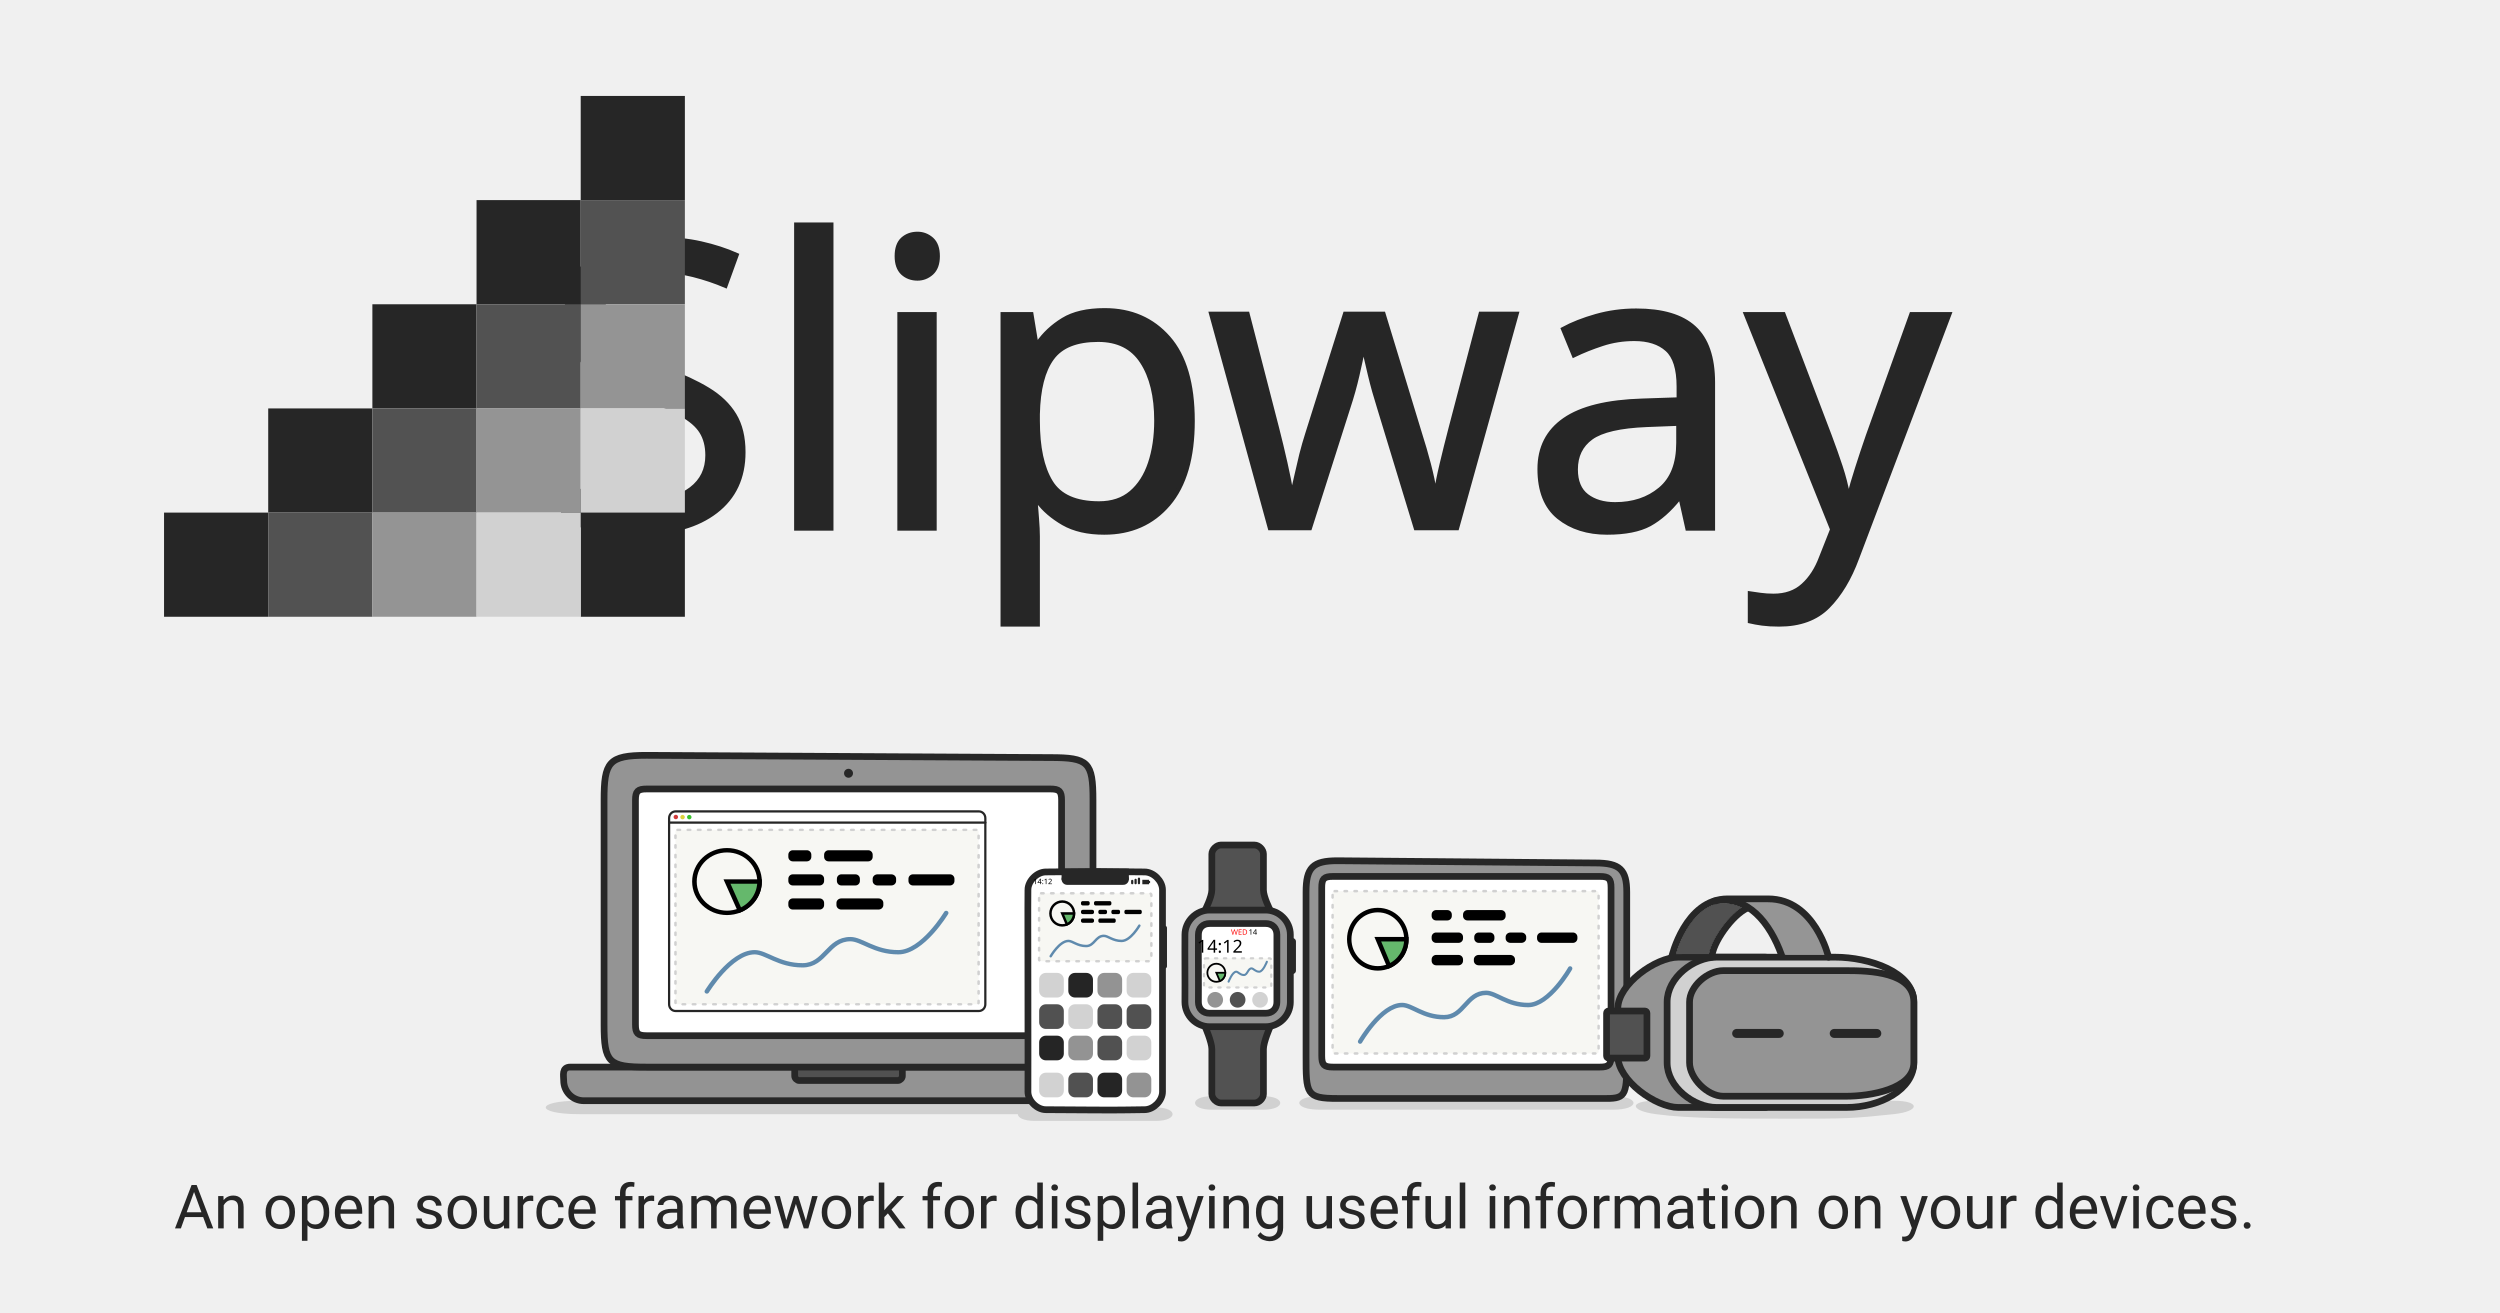
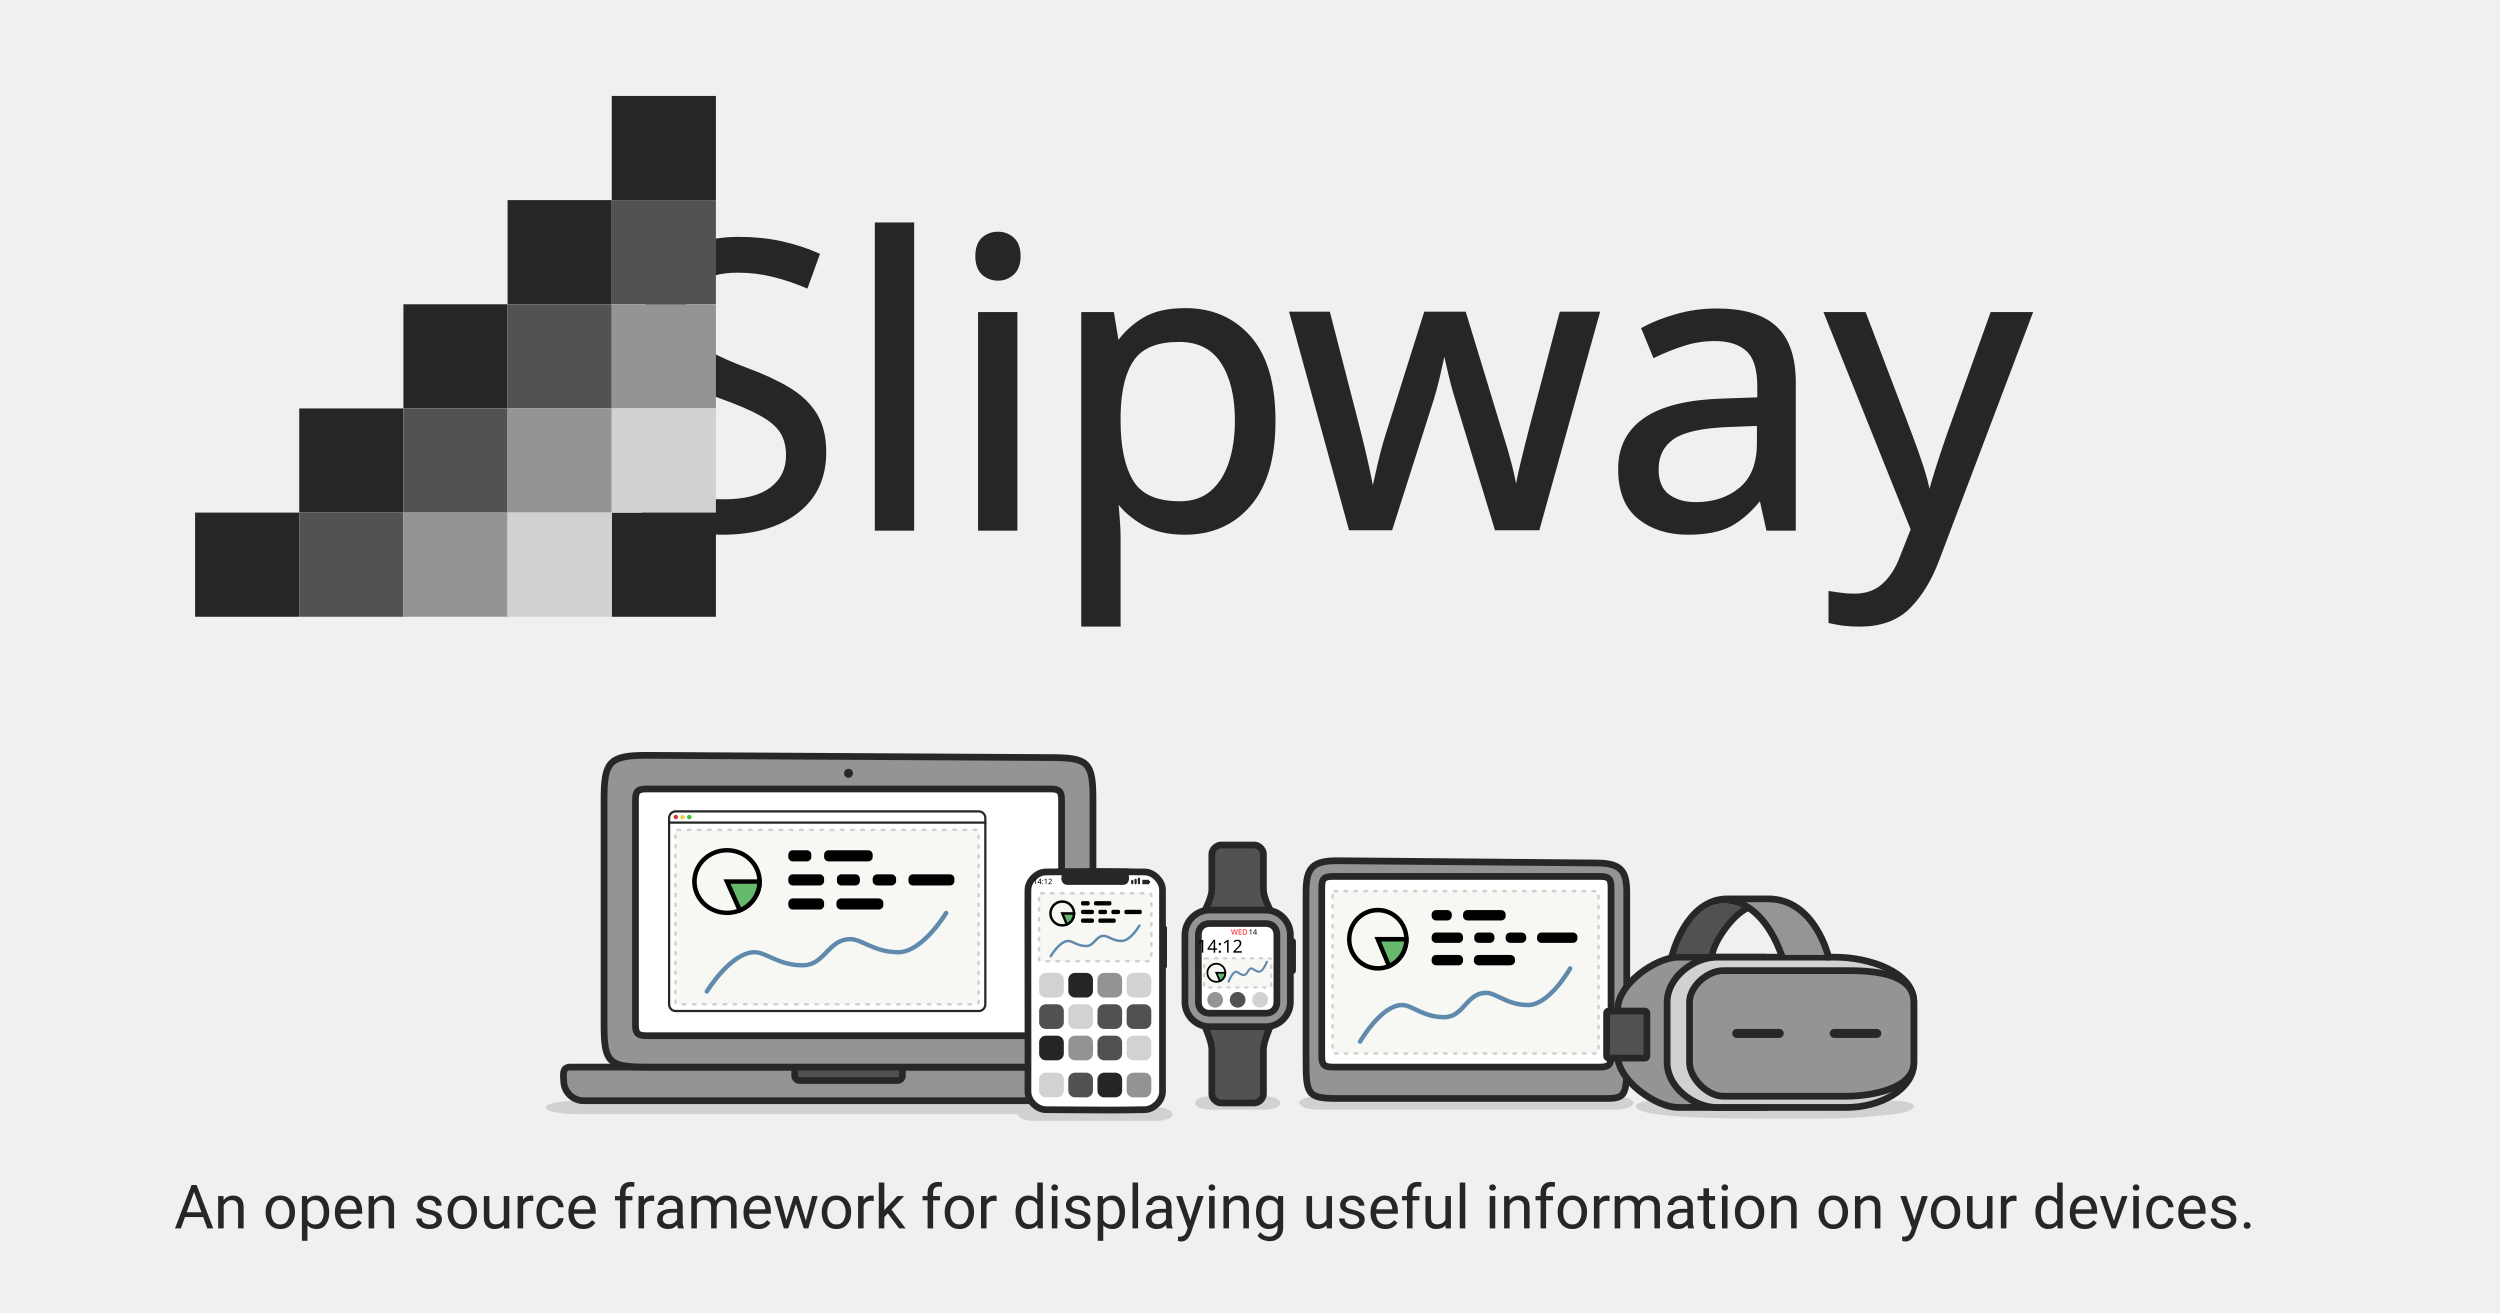
<svg xmlns="http://www.w3.org/2000/svg" width="1200" height="630" viewBox="0 0 317.5 166.688" version="1.1" id="svg1">
  <defs id="defs1">
    <linearGradient id="swatch30">
      <stop style="stop-color:#000000;stop-opacity:1;" offset="0" id="stop30" />
    </linearGradient>
  </defs>
  <g id="layer1">
    <text xml:space="preserve" style="font-style:normal;font-variant:normal;font-weight:normal;font-stretch:normal;font-size:7.761px;font-family:Roboto;-inkscape-font-specification:Roboto;text-align:start;writing-mode:lr-tb;direction:ltr;text-anchor:start;fill:#262626;fill-opacity:1;stroke:none;stroke-width:1.665" x="159.094" y="156.007" id="text57">
      <tspan style="font-size:7.761px;text-align:center;text-anchor:middle;stroke-width:1.665" x="159.094" y="156.007" id="tspan1">An open source framework for displaying useful information on your devices.</tspan>
    </text>
-     <text xml:space="preserve" style="font-size:50.8px;font-family:'Arial Rounded MT Bold';-inkscape-font-specification:'Arial Rounded MT Bold, ';text-align:center;writing-mode:lr-tb;direction:ltr;text-anchor:middle;fill:#262626;stroke:#262626;stroke-width:0.529;stroke-linecap:round" x="191.27" y="67.127" id="text2">
-       <tspan id="tspan2" style="font-style:normal;font-variant:normal;font-weight:normal;font-stretch:normal;font-size:50.8px;font-family:'Arial Rounded MT Bold';-inkscape-font-specification:'Arial Rounded MT Bold, ';stroke-width:0.529" x="191.27" y="67.127">Slipway</tspan>
+     <text xml:space="preserve" style="font-size:50.8px;font-family:'Arial Rounded MT Bold';-inkscape-font-specification:'Arial Rounded MT Bold, ';text-align:center;writing-mode:lr-tb;direction:ltr;text-anchor:middle;fill:#262626;stroke:#262626;stroke-width:0.529;stroke-linecap:round" x="201.52" y="67.127" id="text2">
+       <tspan id="tspan2" style="font-style:normal;font-variant:normal;font-weight:normal;font-stretch:normal;font-size:50.8px;font-family:'Arial Rounded MT Bold';-inkscape-font-specification:'Arial Rounded MT Bold, ';stroke-width:0.529" x="201.52" y="67.127">Slipway</tspan>
    </text>
  </g>
  <g id="layer2">
-     <g id="g2" transform="translate(0,5.551592)">
+     <g id="g2" transform="translate(3.942162,5.551592)">
      <rect style="fill:#262626;fill-opacity:1;stroke:none;stroke-width:1.665" id="rect8" width="13.229" height="13.229" x="20.833" y="59.549" />
      <rect style="fill:#262626;fill-opacity:1;stroke:none;stroke-width:1.665" id="rect46" width="13.229" height="13.229" x="34.063" y="46.32" />
      <rect style="fill:#262626;fill-opacity:1;stroke:none;stroke-width:1.665" id="rect47" width="13.229" height="13.229" x="47.292" y="33.091" />
      <rect style="fill:#262626;fill-opacity:1;stroke:none;stroke-width:1.665" id="rect48" width="13.229" height="13.229" x="60.521" y="19.862" />
      <rect style="fill:#262626;fill-opacity:1;stroke:none;stroke-width:1.665" id="rect49" width="13.229" height="13.229" x="73.75" y="6.633" />
      <rect style="fill:#262626;fill-opacity:1;stroke:none;stroke-width:1.665" id="rect24" width="13.229" height="13.229" x="73.75" y="59.549" />
      <rect style="fill:#525252;fill-opacity:1;stroke:none;stroke-width:1.665" id="rect16" width="13.229" height="13.229" x="34.063" y="59.549" />
      <rect style="fill:#525252;fill-opacity:1;stroke:none;stroke-width:1.665" id="rect50" width="13.229" height="13.229" x="47.292" y="46.32" />
      <rect style="fill:#525252;fill-opacity:1;stroke:none;stroke-width:1.665" id="rect51" width="13.229" height="13.229" x="60.521" y="33.091" />
      <rect style="fill:#525252;fill-opacity:1;stroke:none;stroke-width:1.665" id="rect52" width="13.229" height="13.229" x="73.75" y="19.862" />
      <rect style="fill:#949494;fill-opacity:1;stroke:none;stroke-width:1.665" id="rect19" width="13.229" height="13.229" x="47.292" y="59.549" />
      <rect style="fill:#949494;fill-opacity:1;stroke:none;stroke-width:1.665" id="rect53" width="13.229" height="13.229" x="60.521" y="46.32" />
      <rect style="fill:#949494;fill-opacity:1;stroke:none;stroke-width:1.665" id="rect54" width="13.229" height="13.229" x="73.75" y="33.091" />
      <rect style="fill:#d1d1d1;fill-opacity:1;stroke:none;stroke-width:1.665" id="rect23" width="13.229" height="13.229" x="60.521" y="59.549" />
      <rect style="fill:#d1d1d1;fill-opacity:1;stroke:none;stroke-width:1.665" id="rect55" width="13.229" height="13.229" x="73.75" y="46.32" />
    </g>
    <g id="g1" transform="matrix(0.5382598,0,0,0.5382598,72.58555,52.3484)">
      <g id="g19" transform="translate(151.8062,30.16249)">
        <path style="display:inline;fill:#d1d1d1;fill-opacity:1;stroke:none;stroke-width:1.587;stroke-linecap:round;stroke-dasharray:none;stroke-opacity:1" d="m 24.671,134.408 c -6.35,0 -6.35,-3.175 0,-3.175 h 69.321 c 6.35,0 6.35,3.175 0,3.175 z" id="path20" />
        <path style="fill:#949494;fill-opacity:1;stroke:#272727;stroke-width:1.587;stroke-linecap:round;stroke-dasharray:none;stroke-opacity:1" d="m 89.758,76.2 c 5.821,0 7.408,1.587 7.408,6.879 l 3e-6,38.629 c 10e-7,8.996 -3e-6,10.054 -4.763,10.054 H 79.375 28.904 c -7.408,0 -7.408,-1.058 -7.408,-10.054 V 83.079 c 0,-5.821 1.587,-7.408 7.408,-7.408 3.704,0 58.208,0.529 60.854,0.529 z" id="path18" />
        <path style="fill:#ffffff;fill-opacity:1;stroke:#272727;stroke-width:1.587;stroke-linecap:round;stroke-dasharray:none;stroke-opacity:1" d="m 90.817,79.375 c 2.117,0 2.646,0.529 2.646,2.646 v 39.688 c 0,2.117 -0.529,2.646 -2.646,2.646 H 27.846 c -2.117,0 -2.646,-0.529 -2.646,-2.646 -2e-6,-2.646 -2e-6,-37.042 0,-39.688 2e-6,-2.117 0.529,-2.646 2.646,-2.646 z" id="path19" />
        <g id="g48" transform="matrix(1.834469,0,0,1.849499,-256.7632,-197.5861)" style="stroke-width:0.319;stroke-dasharray:none">
          <rect style="fill:#f7f7f3;fill-opacity:1;stroke:#d1d1d1;stroke-width:0.319;stroke-linecap:round;stroke-dasharray:0.319, 0.957;stroke-dashoffset:0;stroke-opacity:1" id="rect40" width="34.213" height="20.708" x="155.099" y="151.625" rx="0.26" ry="0.21" transform="translate(1.2760876e-6)" />
          <path style="fill:none;fill-opacity:1;stroke:#5f8aad;stroke-width:0.575;stroke-linecap:round;stroke-dasharray:none;stroke-opacity:1" d="m 158.64,170.813 c 0,0 2.701,-4.661 5.402,-4.661 1.273,0 2.701,1.554 5.402,1.554 2.546,0 2.855,-3.107 5.402,-3.107 1.273,0 2.701,1.554 5.402,1.554 2.734,0 5.402,-4.661 5.402,-4.661" id="path40" />
          <g id="g41" transform="matrix(1.389345,0,0,1.405295,-157.0576,20.18658)" style="stroke-width:0.411;stroke-dasharray:none">
            <circle style="fill:none;fill-opacity:1;stroke:#000000;stroke-width:0.411;stroke-linecap:round;stroke-dasharray:none;stroke-opacity:1" id="circle40" r="2.646" cy="97.896" cx="228.865" />
            <path style="fill:#65b86c;fill-opacity:1;stroke:#000000;stroke-width:0.411;stroke-linecap:round;stroke-dasharray:none;stroke-opacity:1" id="path41" d="m 231.51,97.896 a 2.646,2.646 0 0 1 -1.603,2.432 l -1.043,-2.432 z" />
          </g>
          <rect style="fill:#000000;fill-opacity:1;stroke:none;stroke-width:0;stroke-dasharray:none" id="rect41" width="2.596" height="1.323" x="167.837" y="154.041" rx="0.577" ry="0.572" />
          <rect style="fill:#000000;fill-opacity:1;stroke:none;stroke-width:0.575;stroke-dasharray:none" id="rect42" width="5.481" height="1.323" x="171.876" y="154.041" rx="0.577" ry="0.572" />
          <rect style="fill:#000000;fill-opacity:1;stroke:none;stroke-width:0.575;stroke-dasharray:none" id="rect43" width="4.038" height="1.323" x="167.837" y="156.902" rx="0.577" ry="0.572" />
          <rect style="fill:#000000;fill-opacity:1;stroke:none;stroke-width:0.575;stroke-dasharray:none" id="rect44" width="4.038" height="1.323" x="167.837" y="159.763" rx="0.577" ry="0.572" />
          <rect style="fill:#000000;fill-opacity:1;stroke:none;stroke-width:0.575;stroke-dasharray:none" id="rect45" width="2.596" height="1.323" x="173.318" y="156.902" rx="0.577" ry="0.572" />
          <rect style="fill:#000000;fill-opacity:1;stroke:none;stroke-width:0.575;stroke-dasharray:none" id="rect46-9" width="2.646" height="1.323" x="177.356" y="156.902" rx="0.627" ry="0.572" />
          <rect style="fill:#000000;fill-opacity:1;stroke:none;stroke-width:0.575;stroke-dasharray:none" id="rect47-1" width="5.292" height="1.323" x="173.268" y="159.763" rx="0.627" ry="0.572" />
          <rect style="fill:#000000;fill-opacity:1;stroke:none;stroke-width:0.575;stroke-dasharray:none" id="rect48-6" width="5.192" height="1.323" x="181.395" y="156.902" rx="0.577" ry="0.572" />
        </g>
      </g>
      <g id="g21" transform="translate(138.577,30.16249)" style="display:inline">
        <path style="display:inline;fill:#d1d1d1;fill-opacity:1;stroke:none;stroke-width:1.587;stroke-linecap:round;stroke-dasharray:none;stroke-opacity:1" d="m 117.275,135.467 c -6.294,-0.839 -6.35,-3.175 0,-3.175 h 56.092 c 6.35,0 6.315,2.51 0,3.175 -10.054,1.058 -11.113,1.058 -24.342,1.058 -13.229,0 -23.812,0 -31.75,-1.058 z" id="path29" />
        <path style="fill:#949494;fill-opacity:1;stroke:#272727;stroke-width:1.587;stroke-linecap:round;stroke-dasharray:none;stroke-opacity:1" d="m 143.204,98.425 c -8.996,0 -11.642,-5e-6 -20.637,-3e-6 -5.292,10e-7 -14.288,6.35 -14.288,12.171 1e-5,4.233 0,6.879 0,11.113 0,5.821 8.996,12.171 14.288,12.171 h 20.637" id="path23" />
        <path style="fill:#d1d1d1;fill-opacity:1;stroke:#272727;stroke-width:1.587;stroke-linecap:round;stroke-dasharray:none;stroke-opacity:1" d="m 119.921,109.008 c 1e-5,4.233 -1e-5,10.054 -1e-5,14.287 0,5.821 6.35,10.583 11.642,10.583 h 30.692 c 7.938,0 15.875,-4.233 15.875,-10.583 v -14.287 c 0,-7.11 -10.583,-10.583 -18.521,-10.583 -8.996,0 -19.05,-3e-6 -28.046,-10e-7 -5.292,10e-7 -11.642,4.763 -11.642,10.583 z" id="path21" />
        <path style="fill:#949494;fill-opacity:1;stroke:#272727;stroke-width:1.587;stroke-linecap:round;stroke-dasharray:none;stroke-opacity:1" d="m 125.213,109.008 v 14.287 c 0,3.704 4.233,7.938 7.938,7.938 h 29.104 c 5.292,0 15.875,-1.587 15.875,-7.938 v -14.287 c 0,-7.11 -10.583,-7.408 -15.875,-7.408 -8.996,0 -20.108,0 -29.104,0 -3.704,0 -7.938,3.704 -7.938,7.408 z" id="path22" />
        <path style="fill:none;fill-opacity:1;stroke:#272727;stroke-width:2.117;stroke-linecap:round;stroke-dasharray:none;stroke-opacity:1" d="m 136.325,116.417 h 10.054" id="path24" />
        <path style="fill:none;fill-opacity:1;stroke:#272727;stroke-width:2.117;stroke-linecap:round;stroke-dasharray:none;stroke-opacity:1" d="m 159.344,116.417 h 10.054" id="path25" />
        <rect style="fill:#515151;fill-opacity:1;stroke:#272727;stroke-width:1.587;stroke-linecap:round;stroke-dasharray:none;stroke-opacity:1" id="rect25" width="9.525" height="11.113" x="105.633" y="111.125" rx="0.484" ry="0.484" />
        <path id="path30" style="fill:#959595;fill-opacity:1;stroke:none;stroke-width:1.587;stroke-linecap:round;stroke-dasharray:none;stroke-opacity:1" d="m 138.74,84.872 c -0.321,-0.006 -0.562,0.229 -0.816,0.389 0.129,0.314 0.233,0.685 0.567,0.843 2.042,1.13 3.715,2.835 5.061,4.724 1.445,2.023 2.613,3.802 3.492,6.121 0.089,0.203 0.137,0.445 0.252,0.623 0.315,0.323 0.473,0.323 1.2,0.323 2.886,0.014 5.58,-0.004 8.467,0 0.288,0 0.32,-0.219 0.43,-0.322 0.271,-0.239 0.245,-0.65 0.085,-0.945 -0.6,-1.783 -1.453,-3.038 -2.432,-4.646 -0.824,-1.362 -1.82,-2.619 -2.98,-3.711 -0.931,-0.901 -1.999,-1.658 -3.168,-2.218 -1.627,-0.796 -3.444,-1.199 -5.256,-1.151 -1.585,-0.024 -3.172,-0.017 -4.756,-0.029 -0.048,-2.22e-4 -0.097,-0.006 -0.145,-0.001 z" />
        <path style="display:inline;fill:#515151;fill-opacity:1;stroke:none;stroke-width:6;stroke-linecap:round;stroke-dasharray:none;stroke-opacity:1" d="m 1080.178,351.92 c -2.724,-0.015 -5.44,0.349 -8.105,0.887 -4.686,1.562 -8.919,4.278 -12.646,7.486 -2.882,2.531 -5.494,5.367 -7.795,8.435 -5.676,7.531 -9.81,16.129 -12.873,25.021 -0.352,1.087 -0.768,2.167 -1.037,3.273 0.022,0.436 0.578,0.228 0.859,0.249 4.784,-0.063 9.62,-0.035 14.423,-0.047 4.742,-3e-4 9.484,-1.8e-4 14.226,-3.6e-4 0.414,-0.113 0.286,-0.674 0.414,-1.002 0.963,-4.6 2.957,-8.951 5.172,-13.061 3.478,-6.33 7.747,-12.251 12.607,-17.598 3.223,-3.517 6.726,-6.785 10.673,-9.472 0.235,-0.117 0.439,-0.491 0.124,-0.646 -4.983,-2.372 -10.515,-3.635 -16.04,-3.525 z" id="path31" transform="matrix(0.2645833,0,0,0.2645833,-152.5999,-7.408334)" />
        <path style="fill:none;fill-opacity:1;stroke:#272727;stroke-width:1.587;stroke-linecap:round;stroke-dasharray:none;stroke-opacity:1" d="m 120.979,98.425 c 0,0 3.175,-13.758 13.229,-13.758 3.175,0 6.35,0 9.525,0 11.112,10e-7 14.287,13.758 14.287,13.758" id="path26" />
        <path style="display:inline;fill:none;fill-opacity:1;stroke:#272727;stroke-width:1.587;stroke-linecap:round;stroke-dasharray:none;stroke-opacity:1" d="m 138.971,86.783 c -3.704,1.587 -8.467,8.467 -8.467,11.642" id="path28" />
        <path style="fill:none;fill-opacity:1;stroke:#272727;stroke-width:1.587;stroke-linecap:round;stroke-dasharray:none;stroke-opacity:1" d="m 146.908,97.896 c -2.646,-7.408 -7.938,-14.288 -15.875,-12.7" id="path27" />
      </g>
      <g id="g10" transform="translate(-14.02294,22.75416)">
        <path style="display:inline;fill:#d1d1d1;fill-opacity:1;stroke:none;stroke-width:1.587;stroke-linecap:round;stroke-dasharray:none;stroke-opacity:1" d="m 15.875,142.875 c -10.583,0 -10.583,-3.175 0,-3.175 H 142.875 c 10.583,0 10.583,3.175 0,3.175 z" id="path17" />
        <path style="fill:#939393;fill-opacity:1;stroke:#272727;stroke-width:1.587;stroke-linecap:round;stroke-dasharray:none;stroke-opacity:1" d="m 31.75,131.763 c 0,0 -14.287,0 -17.992,0 -2.117,0 -1.588,2.059 -1.588,3.175 10e-7,2.646 2.117,4.763 4.763,4.763 2.646,0 122.238,0 124.883,0 2.646,0 4.763,-2.117 4.763,-4.763 0,-1.183 0.529,-3.175 -1.587,-3.175 -4.763,0 -17.992,0 -17.992,0 z" id="path12" />
        <path style="fill:#515151;fill-opacity:1;stroke:#272727;stroke-width:1.587;stroke-linecap:round;stroke-dasharray:none;stroke-opacity:1" d="m 66.675,132.292 v 1.587 c 0,0.529 0.559,1.058 1.058,1.058 H 91.017 c 0.499,0 1.058,-0.529 1.058,-1.058 v -1.587" id="path13" />
        <path style="fill:#949494;fill-opacity:1;stroke:#272727;stroke-width:1.587;stroke-linecap:round;stroke-dasharray:none;stroke-opacity:1" d="m 127,58.738 c 8.996,0 10.054,1.058 10.054,10.054 v 52.917 c 0,8.996 -1.058,10.054 -10.054,10.054 H 79.375 31.75 c -8.996,0 -10.054,-1.058 -10.054,-10.054 0,-2.646 0,-50.271 0,-52.917 0,-8.996 1.058,-10.583 10.054,-10.583 3.704,0 92.604,0.529 95.25,0.529 z" id="path11" />
        <path style="fill:#ffffff;fill-opacity:1;stroke:#272727;stroke-width:1.587;stroke-linecap:round;stroke-dasharray:none;stroke-opacity:1" d="m 79.375,66.146 c 0,0 46.037,-10e-7 47.625,0 2.117,10e-7 2.646,0.529 2.646,2.646 0,2.646 0,50.271 0,52.917 0,2.117 -0.529,2.646 -2.646,2.646 -2.117,0 -47.625,0 -47.625,0 0,0 -44.979,0 -47.625,0 -2.117,0 -2.646,-0.529 -2.646,-2.646 -2e-6,-2.646 -2e-6,-50.271 0,-52.917 2e-6,-2.117 0.529,-2.646 2.646,-2.646 1.588,-10e-7 47.625,0 47.625,0 z" id="path10" />
        <ellipse style="fill:#272727;fill-opacity:1;stroke:none;stroke-width:1.587;stroke-linecap:round;stroke-dasharray:none;stroke-opacity:1" id="path14" cx="79.375" cy="62.442" rx="1.058" ry="1.058" />
        <g id="g59">
          <rect style="fill:#ffffff;fill-opacity:1;stroke:#262626;stroke-width:0.529;stroke-linecap:round;stroke-dasharray:none;stroke-dashoffset:0;stroke-opacity:1" id="rect58" width="74.613" height="47.096" x="37.042" y="71.438" rx="1.518" ry="1.587" />
          <path style="fill:#ffffff;fill-opacity:1;stroke:#262626;stroke-width:0.529;stroke-linecap:round;stroke-dasharray:none;stroke-dashoffset:0;stroke-opacity:1" d="M 37.042,74.083 H 111.654" id="path59" />
          <circle style="fill:#d03a3a;fill-opacity:1;stroke:none;stroke-width:0.529;stroke-linecap:round;stroke-dasharray:none;stroke-dashoffset:0;stroke-opacity:1" id="path60" cx="38.629" cy="72.76" r="0.529" />
          <circle style="fill:#dcd23c;fill-opacity:1;stroke:none;stroke-width:0.529;stroke-linecap:round;stroke-dasharray:none;stroke-dashoffset:0;stroke-opacity:1" id="circle60" cx="40.217" cy="72.789" r="0.529" />
          <circle style="fill:#39c22e;fill-opacity:1;stroke:none;stroke-width:0.529;stroke-linecap:round;stroke-dasharray:none;stroke-dashoffset:0;stroke-opacity:1" id="circle61" cx="41.804" cy="72.789" r="0.529" />
        </g>
        <g id="g57" transform="matrix(2.090506,0,0,1.986908,-285.6909,-225.465)" style="stroke-width:0.288;stroke-dasharray:none">
          <rect style="fill:#f7f7f3;fill-opacity:1;stroke:#d1d1d1;stroke-width:0.288;stroke-linecap:round;stroke-dasharray:0.288, 0.865;stroke-dashoffset:0;stroke-opacity:1" id="rect49-3" width="34.213" height="20.708" x="155.099" y="151.625" rx="0.228" ry="0.196" transform="translate(1.2760876e-6)" />
          <path style="fill:none;fill-opacity:1;stroke:#5f8aad;stroke-width:0.519;stroke-linecap:round;stroke-dasharray:none;stroke-opacity:1" d="m 158.64,170.813 c 0,0 2.701,-4.661 5.402,-4.661 1.273,0 2.701,1.554 5.402,1.554 2.546,0 2.855,-3.107 5.402,-3.107 1.273,0 2.701,1.554 5.402,1.554 2.734,0 5.402,-4.661 5.402,-4.661" id="path49" />
          <g id="g50" transform="matrix(1.389345,0,0,1.405295,-157.0576,20.18658)" style="stroke-width:0.372;stroke-dasharray:none">
            <circle style="fill:none;fill-opacity:1;stroke:#000000;stroke-width:0.372;stroke-linecap:round;stroke-dasharray:none;stroke-opacity:1" id="circle49" r="2.646" cy="97.896" cx="228.865" />
            <path style="fill:#65b86c;fill-opacity:1;stroke:#000000;stroke-width:0.372;stroke-linecap:round;stroke-dasharray:none;stroke-opacity:1" id="path50" d="m 231.51,97.896 a 2.646,2.646 0 0 1 -1.603,2.432 l -1.043,-2.432 z" />
          </g>
          <rect style="fill:#000000;fill-opacity:1;stroke:none;stroke-width:0;stroke-dasharray:none" id="rect50-9" width="2.596" height="1.323" x="167.837" y="154.041" rx="0.506" ry="0.533" />
          <rect style="fill:#000000;fill-opacity:1;stroke:none;stroke-width:0.519;stroke-dasharray:none" id="rect51-1" width="5.481" height="1.323" x="171.876" y="154.041" rx="0.506" ry="0.533" />
          <rect style="fill:#000000;fill-opacity:1;stroke:none;stroke-width:0.519;stroke-dasharray:none" id="rect52-7" width="4.038" height="1.323" x="167.837" y="156.902" rx="0.506" ry="0.533" />
          <rect style="fill:#000000;fill-opacity:1;stroke:none;stroke-width:0.519;stroke-dasharray:none" id="rect53-9" width="4.038" height="1.323" x="167.837" y="159.763" rx="0.506" ry="0.533" />
          <rect style="fill:#000000;fill-opacity:1;stroke:none;stroke-width:0.519;stroke-dasharray:none" id="rect54-6" width="2.596" height="1.323" x="173.318" y="156.902" rx="0.506" ry="0.533" />
          <rect style="fill:#000000;fill-opacity:1;stroke:none;stroke-width:0.519;stroke-dasharray:none" id="rect55-6" width="2.646" height="1.323" x="177.356" y="156.902" rx="0.55" ry="0.533" />
          <rect style="fill:#000000;fill-opacity:1;stroke:none;stroke-width:0.519;stroke-dasharray:none" id="rect56" width="5.292" height="1.323" x="173.268" y="159.763" rx="0.55" ry="0.533" />
          <rect style="fill:#000000;fill-opacity:1;stroke:none;stroke-width:0.519;stroke-dasharray:none" id="rect57" width="5.192" height="1.323" x="181.395" y="156.902" rx="0.506" ry="0.533" />
        </g>
      </g>
      <g id="g5" style="display:inline" transform="translate(2.381236,22.75416)">
        <path style="display:inline;fill:#d1d1d1;fill-opacity:1;stroke:none;stroke-width:1.587;stroke-linecap:round;stroke-dasharray:none;stroke-opacity:1" d="m 148.696,141.817 c -5.292,0 -5.292,-3.175 0,-3.175 2.646,0 9.525,0 12.171,0 5.292,0 5.292,3.175 0,3.175 -2.646,0 -9.525,0 -12.171,0 z" id="path16" />
        <path style="fill:#525252;fill-opacity:1;stroke:#272727;stroke-width:1.587;stroke-linecap:round;stroke-dasharray:none;stroke-opacity:1" d="m 147.108,94.721 c 0,0 1.587,-3.089 1.587,-4.763 0,-2.117 0,-7.408 0,-8.467 0,-1.058 1.119,-2.117 2.117,-2.117 1.058,-10e-7 4.233,0 4.233,0 0,0 2.469,0 3.704,0 1.058,-10e-7 2.117,1.058 2.117,2.117 0,1.058 0,6.35 0,8.467 0,1.673 1.587,4.763 1.587,4.763" id="path7" />
        <path style="fill:#525252;fill-opacity:1;stroke:#272727;stroke-width:1.587;stroke-linecap:round;stroke-dasharray:none;stroke-opacity:1" d="m 147.108,122.238 c 0,0 1.587,3.618 1.587,5.292 v 10.583 c 0,1.058 1.119,2.117 2.117,2.117 h 4.233 3.704 c 1.058,0 2.117,-1.058 2.117,-2.117 v -10.583 c 0,-1.673 1.587,-5.292 1.587,-5.292" id="path8" />
        <path style="fill:none;stroke:#272727;stroke-width:1.587;stroke-linecap:round;stroke-dasharray:none;stroke-opacity:1" d="m 167.746,102.129 v 6.879" id="path9" />
        <path style="display:inline;fill:#949494;fill-opacity:1;stroke:#272727;stroke-width:1.587;stroke-linecap:round;stroke-dasharray:none;stroke-opacity:1" d="m 142.346,100.542 c 0,-3.175 2.646,-5.821 5.821,-5.821 h 6.35 6.879 c 3.175,0 5.821,2.646 5.821,5.821 v 7.938 7.938 c 0,3.175 -2.646,5.821 -5.821,5.821 h -6.879 -6.35 c -3.175,0 -5.821,-2.646 -5.821,-5.821 0,-1.058 0.029,-6.879 0,-7.938 -0.029,-1.058 0,-6.879 0,-7.938 z" id="path6" />
        <path style="display:inline;fill:#ffffff;fill-opacity:1;stroke:#272727;stroke-width:1.587;stroke-linecap:round;stroke-dasharray:none;stroke-opacity:1" d="m 145.521,100.542 c 0,-1.588 1.058,-2.646 2.646,-2.646 h 6.35 6.879 c 1.587,0 2.646,1.058 2.646,2.646 v 8.996 6.879 c 0,1.587 -1.058,2.646 -2.646,2.646 h -6.879 -6.35 c -1.587,0 -2.646,-1.058 -2.646,-2.646 0,-1.058 0.029,-6.879 0,-7.938 -0.029,-1.058 0,-6.879 0,-7.938 z" id="path5" />
        <g id="g64" transform="translate(-16.40418)" style="display:inline">
          <text xml:space="preserve" style="font-size:4.233px;font-family:'Arial Rounded MT Bold';-inkscape-font-specification:'Arial Rounded MT Bold, ';text-align:center;writing-mode:lr-tb;direction:ltr;text-anchor:middle;fill:#39c22e;fill-opacity:1;stroke:none;stroke-width:0.529;stroke-linecap:round;stroke-dasharray:none;stroke-dashoffset:0;stroke-opacity:1" x="173.038" y="104.775" id="text61">
            <tspan id="tspan61" style="font-size:4.233px;fill:#000000;fill-opacity:1;stroke-width:0.529" x="173.038" y="104.775">14:12</tspan>
          </text>
          <text xml:space="preserve" style="font-size:1.764px;font-family:'Arial Rounded MT Bold';-inkscape-font-specification:'Arial Rounded MT Bold, ';text-align:center;writing-mode:lr-tb;direction:ltr;text-anchor:middle;fill:#000000;fill-opacity:1;stroke:none;stroke-width:0.529;stroke-linecap:round;stroke-dasharray:none;stroke-dashoffset:0;stroke-opacity:1" x="174.096" y="100.542" id="text62">
            <tspan id="tspan62" style="font-size:1.764px;fill:#ff0f0f;fill-opacity:1;stroke-width:0.529" x="174.096" y="100.542">WED</tspan>
          </text>
          <text xml:space="preserve" style="font-size:1.764px;font-family:'Arial Rounded MT Bold';-inkscape-font-specification:'Arial Rounded MT Bold, ';text-align:center;writing-mode:lr-tb;direction:ltr;text-anchor:middle;fill:#000000;fill-opacity:1;stroke:none;stroke-width:0.529;stroke-linecap:round;stroke-dasharray:none;stroke-dashoffset:0;stroke-opacity:1" x="177.313" y="100.52" id="text63">
            <tspan id="tspan63" style="font-size:1.764px;fill:#000000;fill-opacity:1;stroke-width:0.529" x="177.313" y="100.52">14</tspan>
          </text>
          <ellipse style="fill:#949494;fill-opacity:1;stroke:none;stroke-width:0.529;stroke-linecap:round;stroke-dasharray:none;stroke-dashoffset:0;stroke-opacity:1" id="path63" cx="165.894" cy="115.888" rx="1.852" ry="1.852" />
          <ellipse style="fill:#525252;fill-opacity:1;stroke:none;stroke-width:0.529;stroke-linecap:round;stroke-dasharray:none;stroke-dashoffset:0;stroke-opacity:1" id="ellipse63" cx="171.185" cy="115.888" rx="1.852" ry="1.852" />
          <ellipse style="fill:#d2d2d2;fill-opacity:1;stroke:none;stroke-width:0.529;stroke-linecap:round;stroke-dasharray:none;stroke-dashoffset:0;stroke-opacity:1" id="ellipse64" cx="176.477" cy="115.888" rx="1.852" ry="1.852" />
        </g>
        <g id="g40" transform="matrix(0.587734,0,0,0.587734,55.65758,16.68547)">
          <rect style="fill:#f7f7f3;fill-opacity:1;stroke:#d1d1d1;stroke-width:0.9;stroke-linecap:round;stroke-dasharray:0.9, 2.701;stroke-dashoffset:0;stroke-opacity:1" id="rect32" width="27.011" height="11.705" x="155.149" y="152.131" rx="0.812" ry="0.661" />
          <path style="fill:none;fill-opacity:1;stroke:#5f8aad;stroke-width:0.839;stroke-linecap:round;stroke-dasharray:none;stroke-opacity:1" d="m 165.022,161.497 c 0,0 1.537,-3.986 3.073,-3.986 0.724,0 1.537,1.329 3.073,1.329 1.449,0 1.625,-2.657 3.074,-2.657 0.724,0 1.537,1.329 3.073,1.329 1.556,0 3.074,-3.986 3.074,-3.986" id="path32" />
          <g id="g33" transform="matrix(1.360412,0,0,1.372861,-151.2494,23.54198)">
            <circle style="fill:none;fill-opacity:1;stroke:#000000;stroke-width:0.529;stroke-linecap:round;stroke-dasharray:none;stroke-opacity:1" id="circle32" r="2.646" cy="97.896" cx="228.865" />
            <path style="fill:#65b86c;fill-opacity:1;stroke:#000000;stroke-width:0.529;stroke-linecap:round;stroke-dasharray:none;stroke-opacity:1" id="path33" d="m 231.51,97.896 a 2.646,2.646 0 0 1 -1.603,2.432 l -1.043,-2.432 z" />
          </g>
        </g>
      </g>
      <path style="display:inline;fill:#d1d1d1;fill-opacity:1;stroke:none;stroke-width:1.587;stroke-linecap:round;stroke-dasharray:none;stroke-opacity:1" d="m 109.273,167.217 c -5.292,0 -5.292,-3.175 0,-3.175 h 28.575 c 5.292,0 5.292,3.175 0,3.175 z" id="path15" />
      <path style="display:inline;fill:#ffffff;fill-opacity:1;stroke:#272727;stroke-width:1.587;stroke-linecap:round;stroke-dasharray:none;stroke-opacity:1" d="m 107.685,112.712 c 0,-2.117 2.117,-4.233 4.233,-4.233 2.989,0 9.497,-0.11 12.085,-0.11 1.323,0 7.92,0.11 11.199,0.11 2.117,0 4.233,2.117 4.233,4.233 v 22.754 24.871 c 0,2.117 -2.117,4.233 -4.233,4.233 -1.972,0 -5.358,0.129 -11.678,0.072 -7.901,-0.072 -8.959,-0.072 -11.605,-0.072 -2.117,0 -4.233,-2.117 -4.233,-4.233 0,-3.175 0.029,-11.886 0,-23.812 -0.056,-22.76 0,-21.167 0,-23.812 z" id="path1" />
      <g id="g3" style="display:inline" transform="translate(1.852063,22.75416)">
        <path style="fill:none;stroke:#272727;stroke-width:2.646;stroke-linecap:round;stroke-dasharray:none;stroke-opacity:1" d="m 115.094,87.445 h 13.229" id="path2" />
        <path style="fill:none;stroke:#272727;stroke-width:2.646;stroke-linecap:square;stroke-dasharray:none;stroke-opacity:1" d="m 115.094,86.254 h 13.229" id="path3" />
      </g>
      <path style="display:inline;fill:none;stroke:#272727;stroke-width:1.058;stroke-linecap:round;stroke-dasharray:none;stroke-opacity:1" d="m 139.965,121.682 v 9.049" id="path4" />
      <g id="g386" transform="matrix(0.7742823,0,0,0.7742823,-9.775005,-3.892246)" style="display:inline;stroke-width:0.759;stroke-dasharray:none">
        <rect style="fill:#f7f7f3;fill-opacity:1;stroke:#d1d1d1;stroke-width:0.759;stroke-linecap:round;stroke-dasharray:0.759, 2.277;stroke-dashoffset:0;stroke-opacity:1" id="rect31" width="34.213" height="20.708" x="155.099" y="151.625" rx="0.616" ry="0.502" transform="translate(1.2760876e-6)" />
        <path style="fill:none;fill-opacity:1;stroke:#5f8aad;stroke-width:0.759;stroke-linecap:round;stroke-dasharray:none;stroke-opacity:1" d="m 158.64,170.813 c 0,0 2.701,-4.661 5.402,-4.661 1.273,0 2.701,1.554 5.402,1.554 2.546,0 2.855,-3.107 5.402,-3.107 1.273,0 2.701,1.554 5.402,1.554 2.734,0 5.402,-4.661 5.402,-4.661" id="path119-6-1" />
        <g id="g117-9-0" transform="matrix(1.360412,0,0,1.372861,-149.1931,23.37888)" style="stroke-width:0.555;stroke-dasharray:none">
          <circle style="fill:none;fill-opacity:1;stroke:#000000;stroke-width:0.555;stroke-linecap:round;stroke-dasharray:none;stroke-opacity:1" id="path117-1-6" r="2.646" cy="97.896" cx="228.865" />
          <path style="fill:#65b86c;fill-opacity:1;stroke:#000000;stroke-width:0.555;stroke-linecap:round;stroke-dasharray:none;stroke-opacity:1" id="circle117-4-9" d="m 231.51,97.896 a 2.646,2.646 0 0 1 -1.603,2.432 l -1.043,-2.432 z" />
        </g>
        <rect style="fill:#000000;fill-opacity:1;stroke:none;stroke-width:0.759;stroke-dasharray:none" id="rect119-1-7" width="2.646" height="1.323" x="167.869" y="154.014" rx="0.522" ry="0.502" />
        <rect style="fill:#000000;fill-opacity:1;stroke:none;stroke-width:0.759;stroke-dasharray:none" id="rect120-4-7" width="5.292" height="1.323" x="171.838" y="154.014" rx="0.488" ry="0.502" />
        <rect style="fill:#000000;fill-opacity:1;stroke:none;stroke-width:0.759;stroke-dasharray:none" id="rect121-6-9" width="3.969" height="1.323" x="167.869" y="156.66" rx="0.616" ry="0.502" />
        <rect style="fill:#000000;fill-opacity:1;stroke:none;stroke-width:0.759;stroke-dasharray:none" id="rect122-1-3" width="3.969" height="1.323" x="167.869" y="159.306" rx="0.616" ry="0.502" />
        <rect style="fill:#000000;fill-opacity:1;stroke:none;stroke-width:0.759;stroke-dasharray:none" id="rect123-0-2" width="2.646" height="1.323" x="173.161" y="156.66" rx="0.522" ry="0.502" />
        <rect style="fill:#000000;fill-opacity:1;stroke:none;stroke-width:0.759;stroke-dasharray:none" id="rect124-2-5" width="2.646" height="1.323" x="177.129" y="156.66" rx="0.485" ry="0.502" />
        <rect style="fill:#000000;fill-opacity:1;stroke:none;stroke-width:0.759;stroke-dasharray:none" id="rect131-4-9" width="5.292" height="1.323" x="173.161" y="159.306" rx="0.488" ry="0.502" />
        <rect style="fill:#000000;fill-opacity:1;stroke:none;stroke-width:0.759;stroke-dasharray:none" id="rect132-0-9" width="5.292" height="1.323" x="181.098" y="156.66" rx="0.488" ry="0.502" />
      </g>
      <text xml:space="preserve" style="font-size:1.764px;font-family:'Arial Rounded MT Bold';-inkscape-font-specification:'Arial Rounded MT Bold, ';text-align:center;writing-mode:lr-tb;direction:ltr;text-anchor:middle;display:inline;fill:#d2d2d2;fill-opacity:1;stroke:none;stroke-width:0.529;stroke-linecap:round;stroke-dasharray:none;stroke-dashoffset:0;stroke-opacity:1" x="112.789" y="111.346" id="text64">
        <tspan id="tspan64" style="fill:#000000;fill-opacity:1;stroke-width:0.529" x="112.789" y="111.346">14:12</tspan>
      </text>
      <path style="display:inline;fill:none;fill-opacity:1;stroke:#262626;stroke-width:0.529;stroke-linecap:round;stroke-dasharray:none;stroke-dashoffset:0;stroke-opacity:1" d="m 132.289,111.125 v -0.529" id="path65" />
      <path style="display:inline;fill:none;fill-opacity:1;stroke:#262626;stroke-width:0.529;stroke-linecap:round;stroke-dasharray:none;stroke-dashoffset:0;stroke-opacity:1" d="m 133.085,111.125 v -0.779" id="path66" />
      <path style="display:inline;fill:none;fill-opacity:1;stroke:#262626;stroke-width:0.529;stroke-linecap:round;stroke-dasharray:none;stroke-dashoffset:0;stroke-opacity:1" d="m 133.876,111.125 v -1.058" id="path67" />
      <path style="display:inline;fill:#252525;fill-opacity:1;stroke:none;stroke-width:0.529;stroke-linecap:round;stroke-dasharray:none;stroke-dashoffset:0;stroke-opacity:1" d="m 134.673,110.331 v 1.058 h 1.587 v -0.265 h 0.248 v -0.529 h -0.248 v -0.265 z" id="path68" />
      <rect style="display:inline;fill:#d2d2d2;fill-opacity:1;stroke:none;stroke-width:0.529;stroke-linecap:round;stroke-dasharray:none;stroke-dashoffset:0;stroke-opacity:1" id="rect68" width="5.821" height="5.821" x="110.331" y="132.292" rx="1.587" ry="1.573" />
      <rect style="display:inline;fill:#252525;fill-opacity:1;stroke:none;stroke-width:0.529;stroke-linecap:round;stroke-dasharray:none;stroke-dashoffset:0;stroke-opacity:1" id="rect69" width="5.821" height="5.821" x="117.21" y="132.292" rx="1.587" ry="1.573" />
      <rect style="display:inline;fill:#939393;fill-opacity:1;stroke:none;stroke-width:0.529;stroke-linecap:round;stroke-dasharray:none;stroke-dashoffset:0;stroke-opacity:1" id="rect70" width="5.821" height="5.821" x="124.09" y="132.292" rx="1.587" ry="1.573" />
      <rect style="display:inline;fill:#d2d2d2;fill-opacity:1;stroke:none;stroke-width:0.529;stroke-linecap:round;stroke-dasharray:none;stroke-dashoffset:0;stroke-opacity:1" id="rect71" width="5.821" height="5.821" x="130.969" y="132.292" rx="1.587" ry="1.573" />
      <rect style="display:inline;fill:#515151;fill-opacity:1;stroke:none;stroke-width:0.529;stroke-linecap:round;stroke-dasharray:none;stroke-dashoffset:0;stroke-opacity:1" id="rect72" width="5.821" height="5.821" x="110.331" y="139.7" rx="1.587" ry="1.573" />
      <rect style="display:inline;fill:#d2d2d2;fill-opacity:1;stroke:none;stroke-width:0.529;stroke-linecap:round;stroke-dasharray:none;stroke-dashoffset:0;stroke-opacity:1" id="rect73" width="5.821" height="5.821" x="117.21" y="139.7" rx="1.587" ry="1.573" />
      <rect style="display:inline;fill:#515151;fill-opacity:1;stroke:none;stroke-width:0.529;stroke-linecap:round;stroke-dasharray:none;stroke-dashoffset:0;stroke-opacity:1" id="rect74" width="5.821" height="5.821" x="124.09" y="139.7" rx="1.587" ry="1.573" />
      <rect style="display:inline;fill:#515151;fill-opacity:1;stroke:none;stroke-width:0.529;stroke-linecap:round;stroke-dasharray:none;stroke-dashoffset:0;stroke-opacity:1" id="rect75" width="5.821" height="5.821" x="130.969" y="139.7" rx="1.587" ry="1.573" />
      <rect style="display:inline;fill:#252525;fill-opacity:1;stroke:none;stroke-width:0.529;stroke-linecap:round;stroke-dasharray:none;stroke-dashoffset:0;stroke-opacity:1" id="rect76" width="5.821" height="5.821" x="110.331" y="147.108" rx="1.587" ry="1.573" />
      <rect style="display:inline;fill:#939393;fill-opacity:1;stroke:none;stroke-width:0.529;stroke-linecap:round;stroke-dasharray:none;stroke-dashoffset:0;stroke-opacity:1" id="rect77" width="5.821" height="5.821" x="117.21" y="147.108" rx="1.587" ry="1.573" />
      <rect style="display:inline;fill:#515151;fill-opacity:1;stroke:none;stroke-width:0.529;stroke-linecap:round;stroke-dasharray:none;stroke-dashoffset:0;stroke-opacity:1" id="rect78" width="5.821" height="5.821" x="124.09" y="147.108" rx="1.587" ry="1.573" />
      <rect style="display:inline;fill:#d2d2d2;fill-opacity:1;stroke:none;stroke-width:0.529;stroke-linecap:round;stroke-dasharray:none;stroke-dashoffset:0;stroke-opacity:1" id="rect79" width="5.821" height="5.821" x="130.969" y="147.108" rx="1.587" ry="1.573" />
      <rect style="display:inline;fill:#d2d2d2;fill-opacity:1;stroke:none;stroke-width:0.529;stroke-linecap:round;stroke-dasharray:none;stroke-dashoffset:0;stroke-opacity:1" id="rect80" width="5.821" height="5.821" x="110.331" y="155.84" rx="1.587" ry="1.573" />
      <rect style="display:inline;fill:#515151;fill-opacity:1;stroke:none;stroke-width:0.529;stroke-linecap:round;stroke-dasharray:none;stroke-dashoffset:0;stroke-opacity:1" id="rect81" width="5.821" height="5.821" x="117.21" y="155.84" rx="1.587" ry="1.573" />
      <rect style="display:inline;fill:#252525;fill-opacity:1;stroke:none;stroke-width:0.529;stroke-linecap:round;stroke-dasharray:none;stroke-dashoffset:0;stroke-opacity:1" id="rect82" width="5.821" height="5.821" x="124.09" y="155.84" rx="1.587" ry="1.573" />
      <rect style="display:inline;fill:#939393;fill-opacity:1;stroke:none;stroke-width:0.529;stroke-linecap:round;stroke-dasharray:none;stroke-dashoffset:0;stroke-opacity:1" id="rect83" width="5.821" height="5.821" x="130.969" y="155.84" rx="1.587" ry="1.573" />
    </g>
  </g>
</svg>
